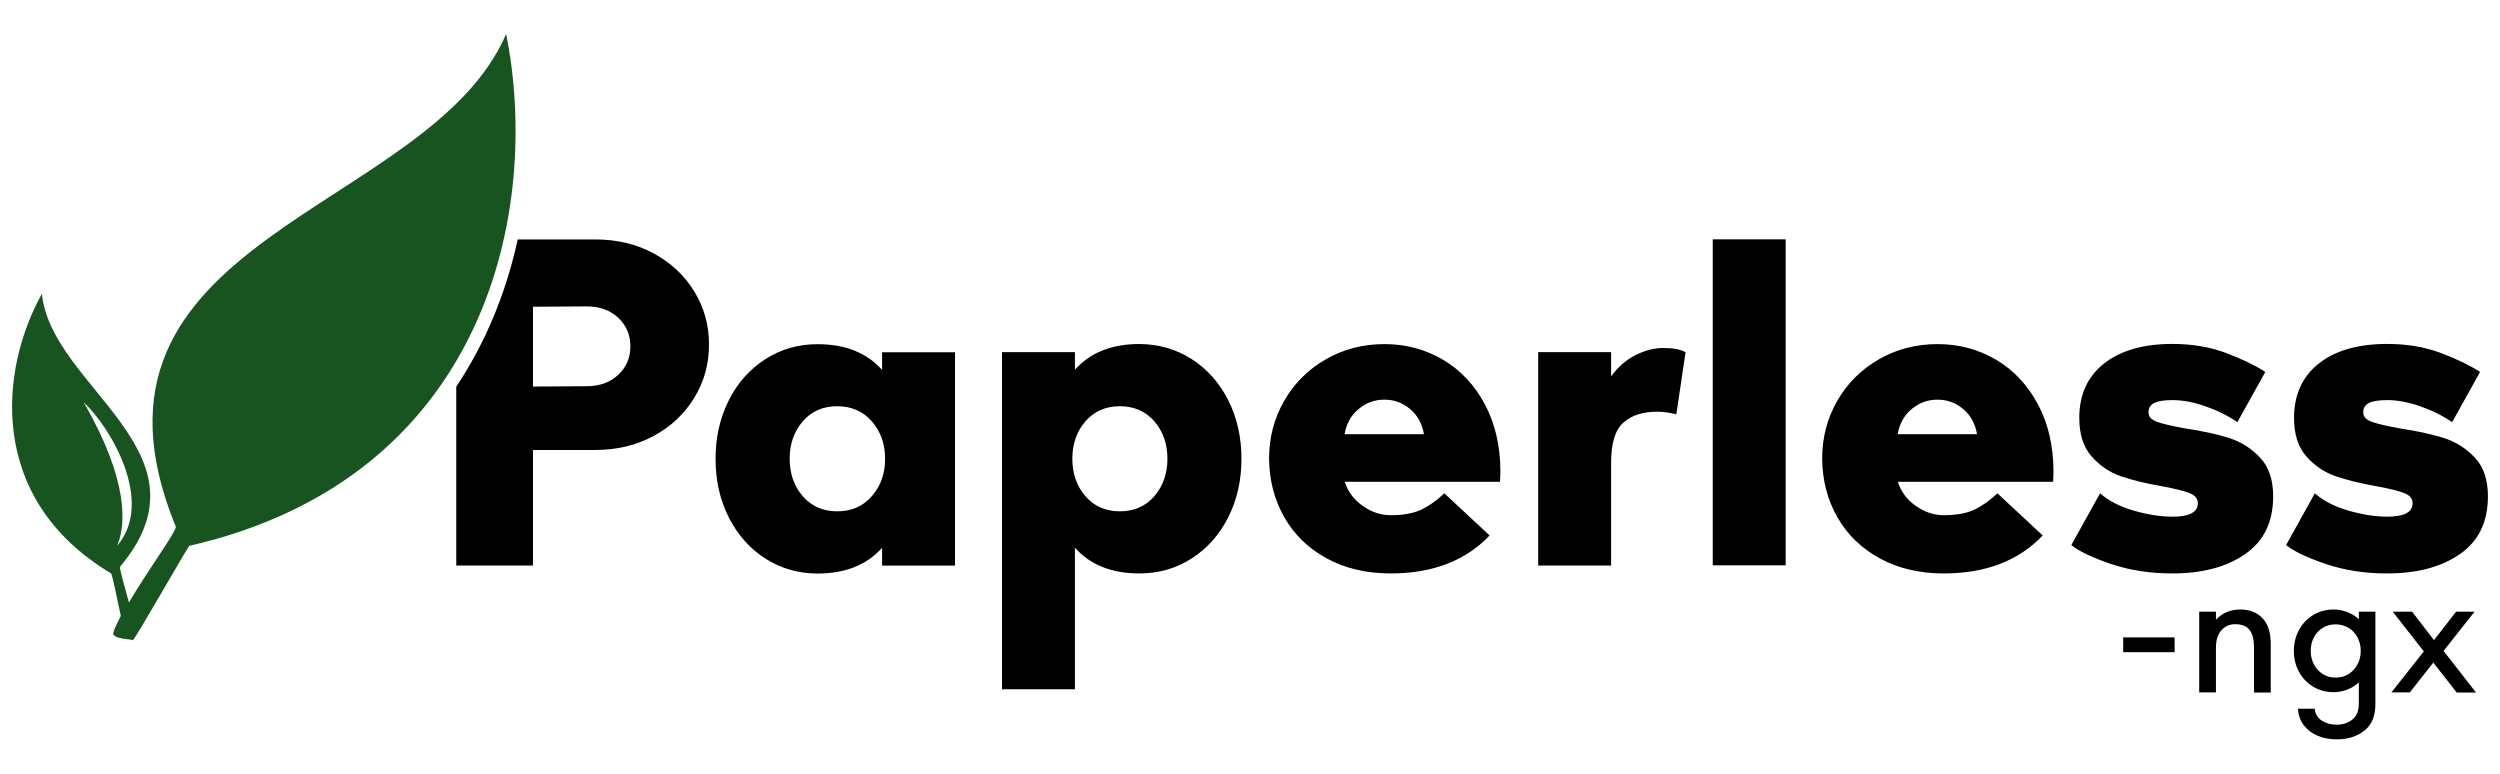
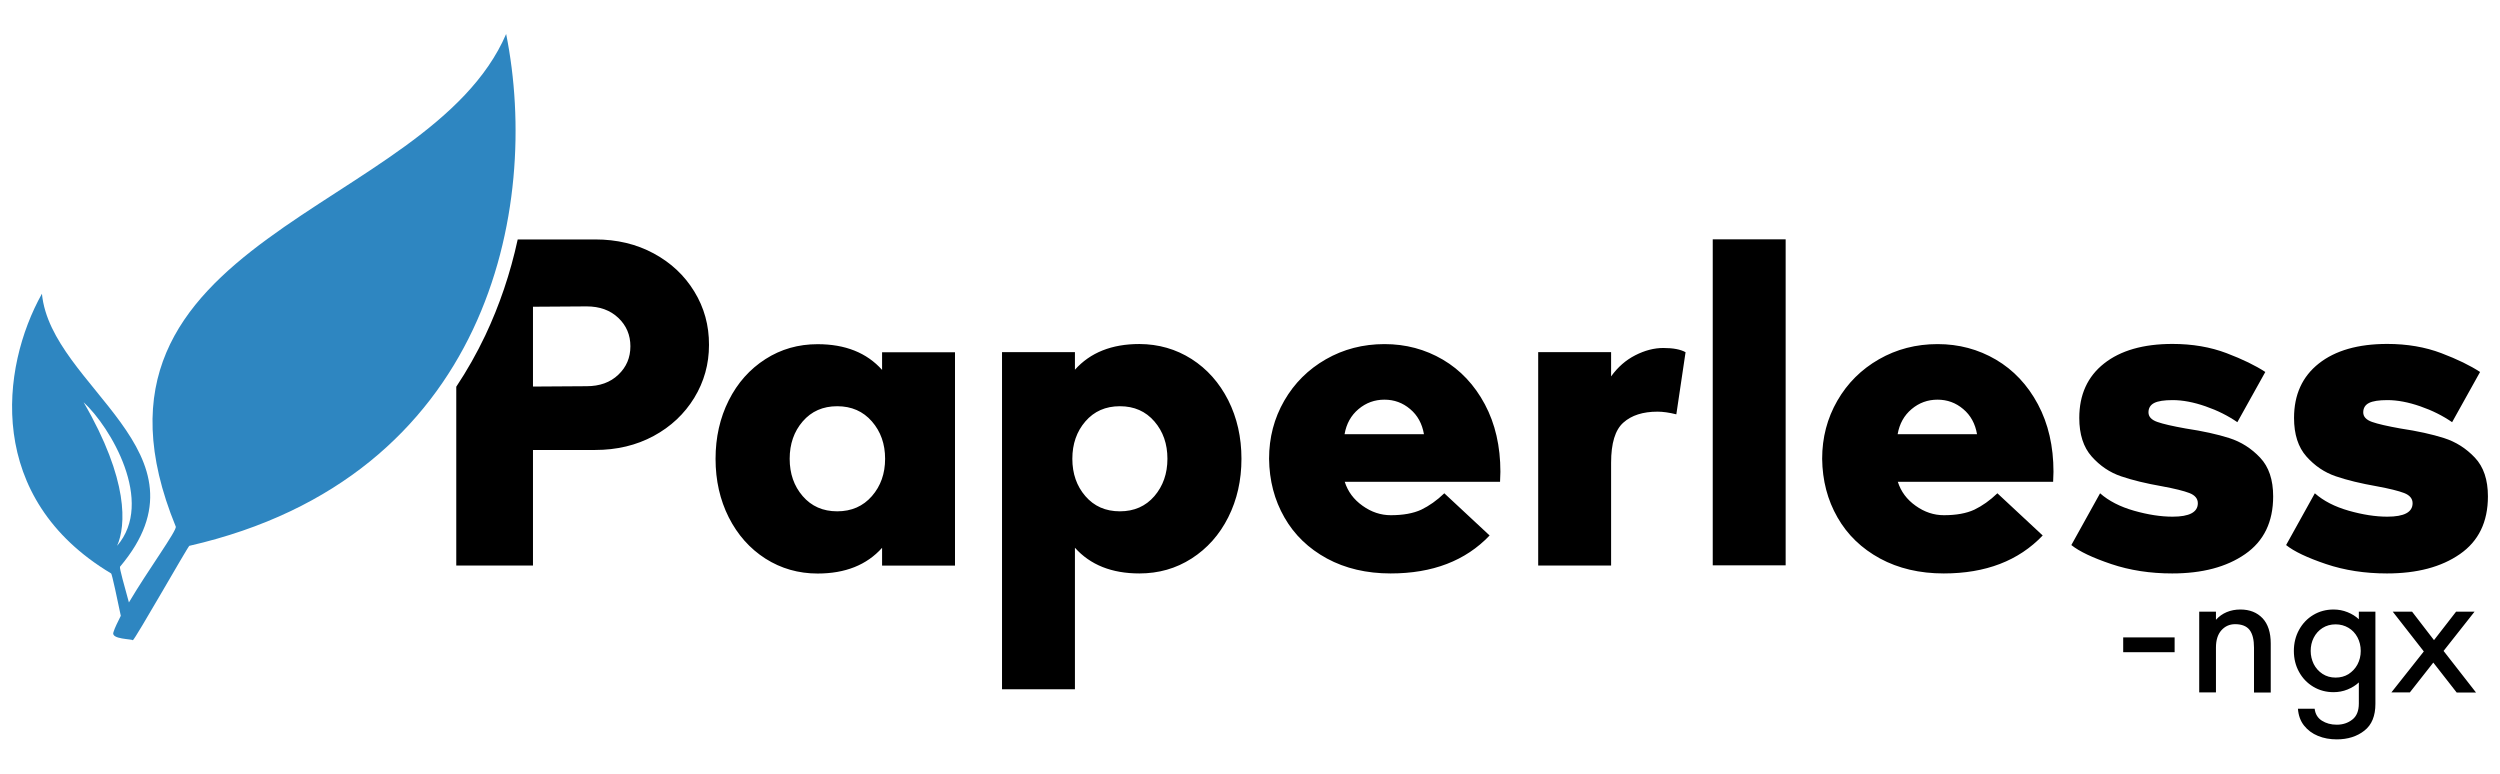
<svg xmlns="http://www.w3.org/2000/svg" viewBox="0 0 2897.4 896.6" style="enable-background:new 0 0 2897.4 896.6" xml:space="preserve">
  <path d="M1022.3 428.7c-17.8-19.9-42.7-29.8-74.7-29.8-22.3 0-42.4 5.7-60.5 17.3-18.1 11.6-32.3 27.5-42.5 47.8s-15.3 42.9-15.3 67.8 5.1 47.5 15.3 67.8c10.3 20.3 24.4 36.2 42.5 47.8 18.1 11.5 38.3 17.3 60.5 17.3 32 0 56.9-9.9 74.7-29.8V655.5h84.5V408.3h-84.5v20.4zM1010.5 575c-10.2 11.7-23.6 17.6-40.2 17.6s-29.9-5.9-40-17.6-15.1-26.1-15.1-43.3c0-17.1 5-31.6 15.1-43.3s23.4-17.6 40-17.6 30 5.9 40.2 17.6 15.3 26.1 15.3 43.3-5.1 31.6-15.3 43.3zM1381 416.1c-18.1-11.5-38.3-17.3-60.5-17.4-32 0-56.9 9.9-74.7 29.8v-20.4h-84.5v390.7h84.5v-164c17.8 19.9 42.7 29.8 74.7 29.8 22.3 0 42.4-5.7 60.5-17.3s32.3-27.5 42.5-47.8c10.2-20.3 15.3-42.9 15.3-67.8s-5.1-47.5-15.3-67.8c-10.3-20.3-24.4-36.2-42.5-47.8zM1337.9 575c-10.1 11.7-23.4 17.6-40 17.6s-29.9-5.9-40-17.6-15.1-26.1-15.1-43.3c0-17.1 5-31.6 15.1-43.3s23.4-17.6 40-17.6 29.9 5.9 40 17.6 15.1 26.1 15.1 43.3-5.1 31.6-15.1 43.3zM1672.2 416.8c-20.5-12-43-18-67.6-18-24.9 0-47.6 5.9-68 17.6-20.4 11.7-36.5 27.7-48.2 48s-17.6 42.7-17.6 67.3c.3 25.2 6.2 47.8 17.8 68 11.5 20.2 28 36 49.3 47.6 21.3 11.5 45.9 17.3 73.8 17.3 48.6 0 86.8-14.7 114.7-44l-52.5-48.9c-8.6 8.3-17.6 14.6-26.7 19-9.3 4.3-21.1 6.4-35.3 6.4-11.6 0-22.5-3.6-32.7-10.9-10.3-7.3-17.1-16.5-20.7-27.8h180l.4-11.6c0-29.6-6-55.7-18-78.2s-28.3-39.8-48.7-51.8zm-113.9 86.4c2.1-12.1 7.5-21.8 16.2-29.1s18.7-10.9 30-10.9 21.2 3.6 29.8 10.9c8.6 7.2 13.9 16.9 16 29.1h-92zM1895.3 411.7c-11 5.6-20.3 13.7-28 24.4h-.1v-28h-84.5v247.3h84.5V536.3c0-22.6 4.7-38.1 14.2-46.5 9.5-8.5 22.7-12.7 39.6-12.7 6.2 0 13.5 1 21.8 3.1l10.7-72c-5.9-3.3-14.5-4.9-25.8-4.9-10.6 0-21.4 2.8-32.4 8.4zM1985 277.4h84.5v377.8H1985zM2313.2 416.8c-20.5-12-43-18-67.6-18-24.9 0-47.6 5.9-68 17.6s-36.5 27.7-48.2 48c-11.7 20.3-17.6 42.7-17.6 67.3.3 25.2 6.2 47.8 17.8 68 11.5 20.2 28 36 49.3 47.6 21.3 11.5 45.9 17.3 73.8 17.3 48.6 0 86.8-14.7 114.7-44l-52.5-48.9c-8.6 8.3-17.6 14.6-26.7 19-9.3 4.3-21.1 6.4-35.3 6.4-11.6 0-22.5-3.6-32.7-10.9-10.3-7.3-17.1-16.5-20.7-27.8h180l.4-11.6c0-29.6-6-55.7-18-78.2s-28.3-39.8-48.7-51.8zm-113.9 86.4c2.1-12.1 7.5-21.8 16.2-29.1s18.7-10.9 30-10.9 21.2 3.6 29.8 10.9c8.6 7.2 13.9 16.9 16 29.1h-92zM2583.6 507.7c-13.8-4.4-30.6-8.1-50.5-11.1-15.1-2.7-26.1-5.2-32.9-7.6-6.8-2.4-10.2-6.1-10.2-11.1s2.3-8.7 6.7-10.9c4.4-2.2 11.5-3.3 21.3-3.3 11.6 0 24.3 2.4 38.1 7.2 13.9 4.8 26.2 11 36.9 18.4l32.4-58.2c-11.3-7.4-26.2-14.7-44.9-21.8-18.7-7.1-39.6-10.7-62.7-10.7-33.7 0-60.2 7.6-79.3 22.7-19.1 15.1-28.7 36.1-28.7 63.1 0 19 4.8 33.9 14.4 44.7 9.6 10.8 21 18.5 34 22.9 13.1 4.5 28.9 8.3 47.6 11.6 14.6 2.7 25.1 5.3 31.6 7.8s9.8 6.5 9.8 11.8c0 10.4-9.7 15.6-29.3 15.6-13.7 0-28.5-2.3-44.7-6.9-16.1-4.6-29.2-11.3-39.3-20.2l-33.3 60c9.2 7.4 24.6 14.7 46.2 22 21.7 7.3 45.2 10.9 70.7 10.9 34.7 0 62.9-7.4 84.5-22.4 21.7-15 32.5-37.3 32.5-66.9 0-19.3-5-34.2-15.1-44.9s-22-18.3-35.8-22.7zM2883.4 575.3c0-19.3-5-34.2-15.1-44.9s-22-18.3-35.8-22.7c-13.8-4.4-30.6-8.1-50.5-11.1-15.1-2.7-26.1-5.2-32.9-7.6-6.8-2.4-10.2-6.1-10.2-11.1s2.3-8.7 6.7-10.9c4.4-2.2 11.5-3.3 21.3-3.3 11.6 0 24.3 2.4 38.1 7.2 13.9 4.8 26.2 11 36.9 18.4l32.4-58.2c-11.3-7.4-26.2-14.7-44.9-21.8-18.7-7.1-39.6-10.7-62.7-10.7-33.7 0-60.2 7.6-79.3 22.7-19.1 15.1-28.7 36.1-28.7 63.1 0 19 4.8 33.9 14.4 44.7 9.6 10.8 21 18.5 34 22.9 13.1 4.5 28.9 8.3 47.6 11.6 14.6 2.7 25.1 5.3 31.6 7.8s9.8 6.5 9.8 11.8c0 10.4-9.7 15.6-29.3 15.6-13.7 0-28.5-2.3-44.7-6.9-16.1-4.6-29.2-11.3-39.3-20.2l-33.3 60c9.2 7.4 24.6 14.7 46.2 22 21.7 7.3 45.2 10.9 70.7 10.9 34.7 0 62.9-7.4 84.5-22.4 21.7-15 32.5-37.3 32.5-66.9zM2460.7 738.7h59.6v17.2h-59.6zM2596.5 706.4c-5.7 0-11 1-15.8 3s-9 5-12.5 8.9v-9.4h-19.4v93.6h19.4v-52c0-8.6 2.1-15.3 6.3-20 4.2-4.7 9.5-7.1 15.9-7.1 7.8 0 13.4 2.3 16.8 6.7 3.4 4.5 5.1 11.3 5.1 20.5v52h19.4v-56.8c0-12.8-3.2-22.6-9.5-29.3-6.4-6.7-14.9-10.1-25.7-10.1zM2733.8 717.7c-3.6-3.4-7.9-6.1-13.1-8.2s-10.6-3.1-16.2-3.1c-8.7 0-16.5 2.1-23.5 6.3s-12.5 10-16.5 17.3c-4 7.3-6 15.4-6 24.4 0 8.9 2 17.1 6 24.3 4 7.3 9.5 13 16.5 17.2s14.9 6.3 23.5 6.3c5.6 0 11-1 16.2-3.1 5.1-2.1 9.5-4.8 13.1-8.2v24.4c0 8.5-2.5 14.8-7.6 18.7-5 3.9-11 5.9-18 5.9-6.7 0-12.4-1.6-17.3-4.7-4.8-3.1-7.6-7.7-8.3-13.8h-19.4c.6 7.7 2.9 14.2 7.1 19.5s9.6 9.3 16.2 12c6.6 2.7 13.8 4 21.7 4 12.8 0 23.5-3.4 32-10.1 8.6-6.7 12.8-17.1 12.8-31.1V708.9h-19.2v8.8zm-1.6 52.4c-2.5 4.7-6 8.3-10.4 11.2-4.4 2.7-9.4 4-14.9 4-5.7 0-10.8-1.4-15.2-4.3s-7.8-6.7-10.2-11.4c-2.3-4.8-3.5-9.8-3.5-15.2 0-5.5 1.1-10.6 3.5-15.3s5.8-8.5 10.2-11.3 9.5-4.2 15.2-4.2c5.5 0 10.5 1.4 14.9 4s7.9 6.3 10.4 11 3.8 10 3.8 15.8-1.3 11-3.8 15.7zM2867.9 708.9h-21.4l-25.6 33-25.4-33h-22.4l36 46.1-37.6 47.5h21.4l27.2-34.6 27.1 34.7h22.4l-37.6-48.2zM757.6 293.7c-20-10.8-42.6-16.2-67.8-16.2H600c-8.5 39.2-21.1 76.4-37.6 111.3-9.9 20.8-21.1 40.6-33.6 59.4v207.2h88.9V521.5h72c25.2 0 47.8-5.4 67.8-16.2s35.7-25.6 47.1-44.2c11.4-18.7 17.1-39.1 17.1-61.3.1-22.7-5.6-43.3-17-61.9-11.4-18.7-27.1-33.4-47.1-44.2zm-41 140.6c-9.3 8.9-21.6 13.3-36.7 13.3l-62.2.4v-92.5l62.2-.4c15.1 0 27.3 4.4 36.7 13.3 9.4 8.9 14 19.9 14 32.9 0 13.2-4.6 24.1-14 33z" />
-   <path d="M140 713.7c-3.4-16.4-10.3-49.1-11.2-49.1C-16.9 577.5.4 426.6 48.6 340.4 59 449 251.2 524 139.1 656.8c-.9 1.7 5.2 22.4 10.3 41.4 22.4-37.9 56-83.6 54.3-87.9C65.9 273.9 496.9 248.1 586.6 39.4c40.5 201.8-20.7 513.9-367.2 593.2-1.7.9-62.9 108.6-65.5 109.5 0-1.7-25.9-.9-22.4-9.5 1.6-5.2 5.1-12 8.5-18.9zm-4.3-81.1c44-50.9-7.8-137.9-38.8-166.4 52.6 90.5 49.1 143.1 38.8 166.4z" style="fill:#17541f" />
+   <path d="M140 713.7c-3.4-16.4-10.3-49.1-11.2-49.1C-16.9 577.5.4 426.6 48.6 340.4 59 449 251.2 524 139.1 656.8c-.9 1.7 5.2 22.4 10.3 41.4 22.4-37.9 56-83.6 54.3-87.9C65.9 273.9 496.9 248.1 586.6 39.4c40.5 201.8-20.7 513.9-367.2 593.2-1.7.9-62.9 108.6-65.5 109.5 0-1.7-25.9-.9-22.4-9.5 1.6-5.2 5.1-12 8.5-18.9zm-4.3-81.1c44-50.9-7.8-137.9-38.8-166.4 52.6 90.5 49.1 143.1 38.8 166.4z" style="fill:#2E86C1" />
</svg>
